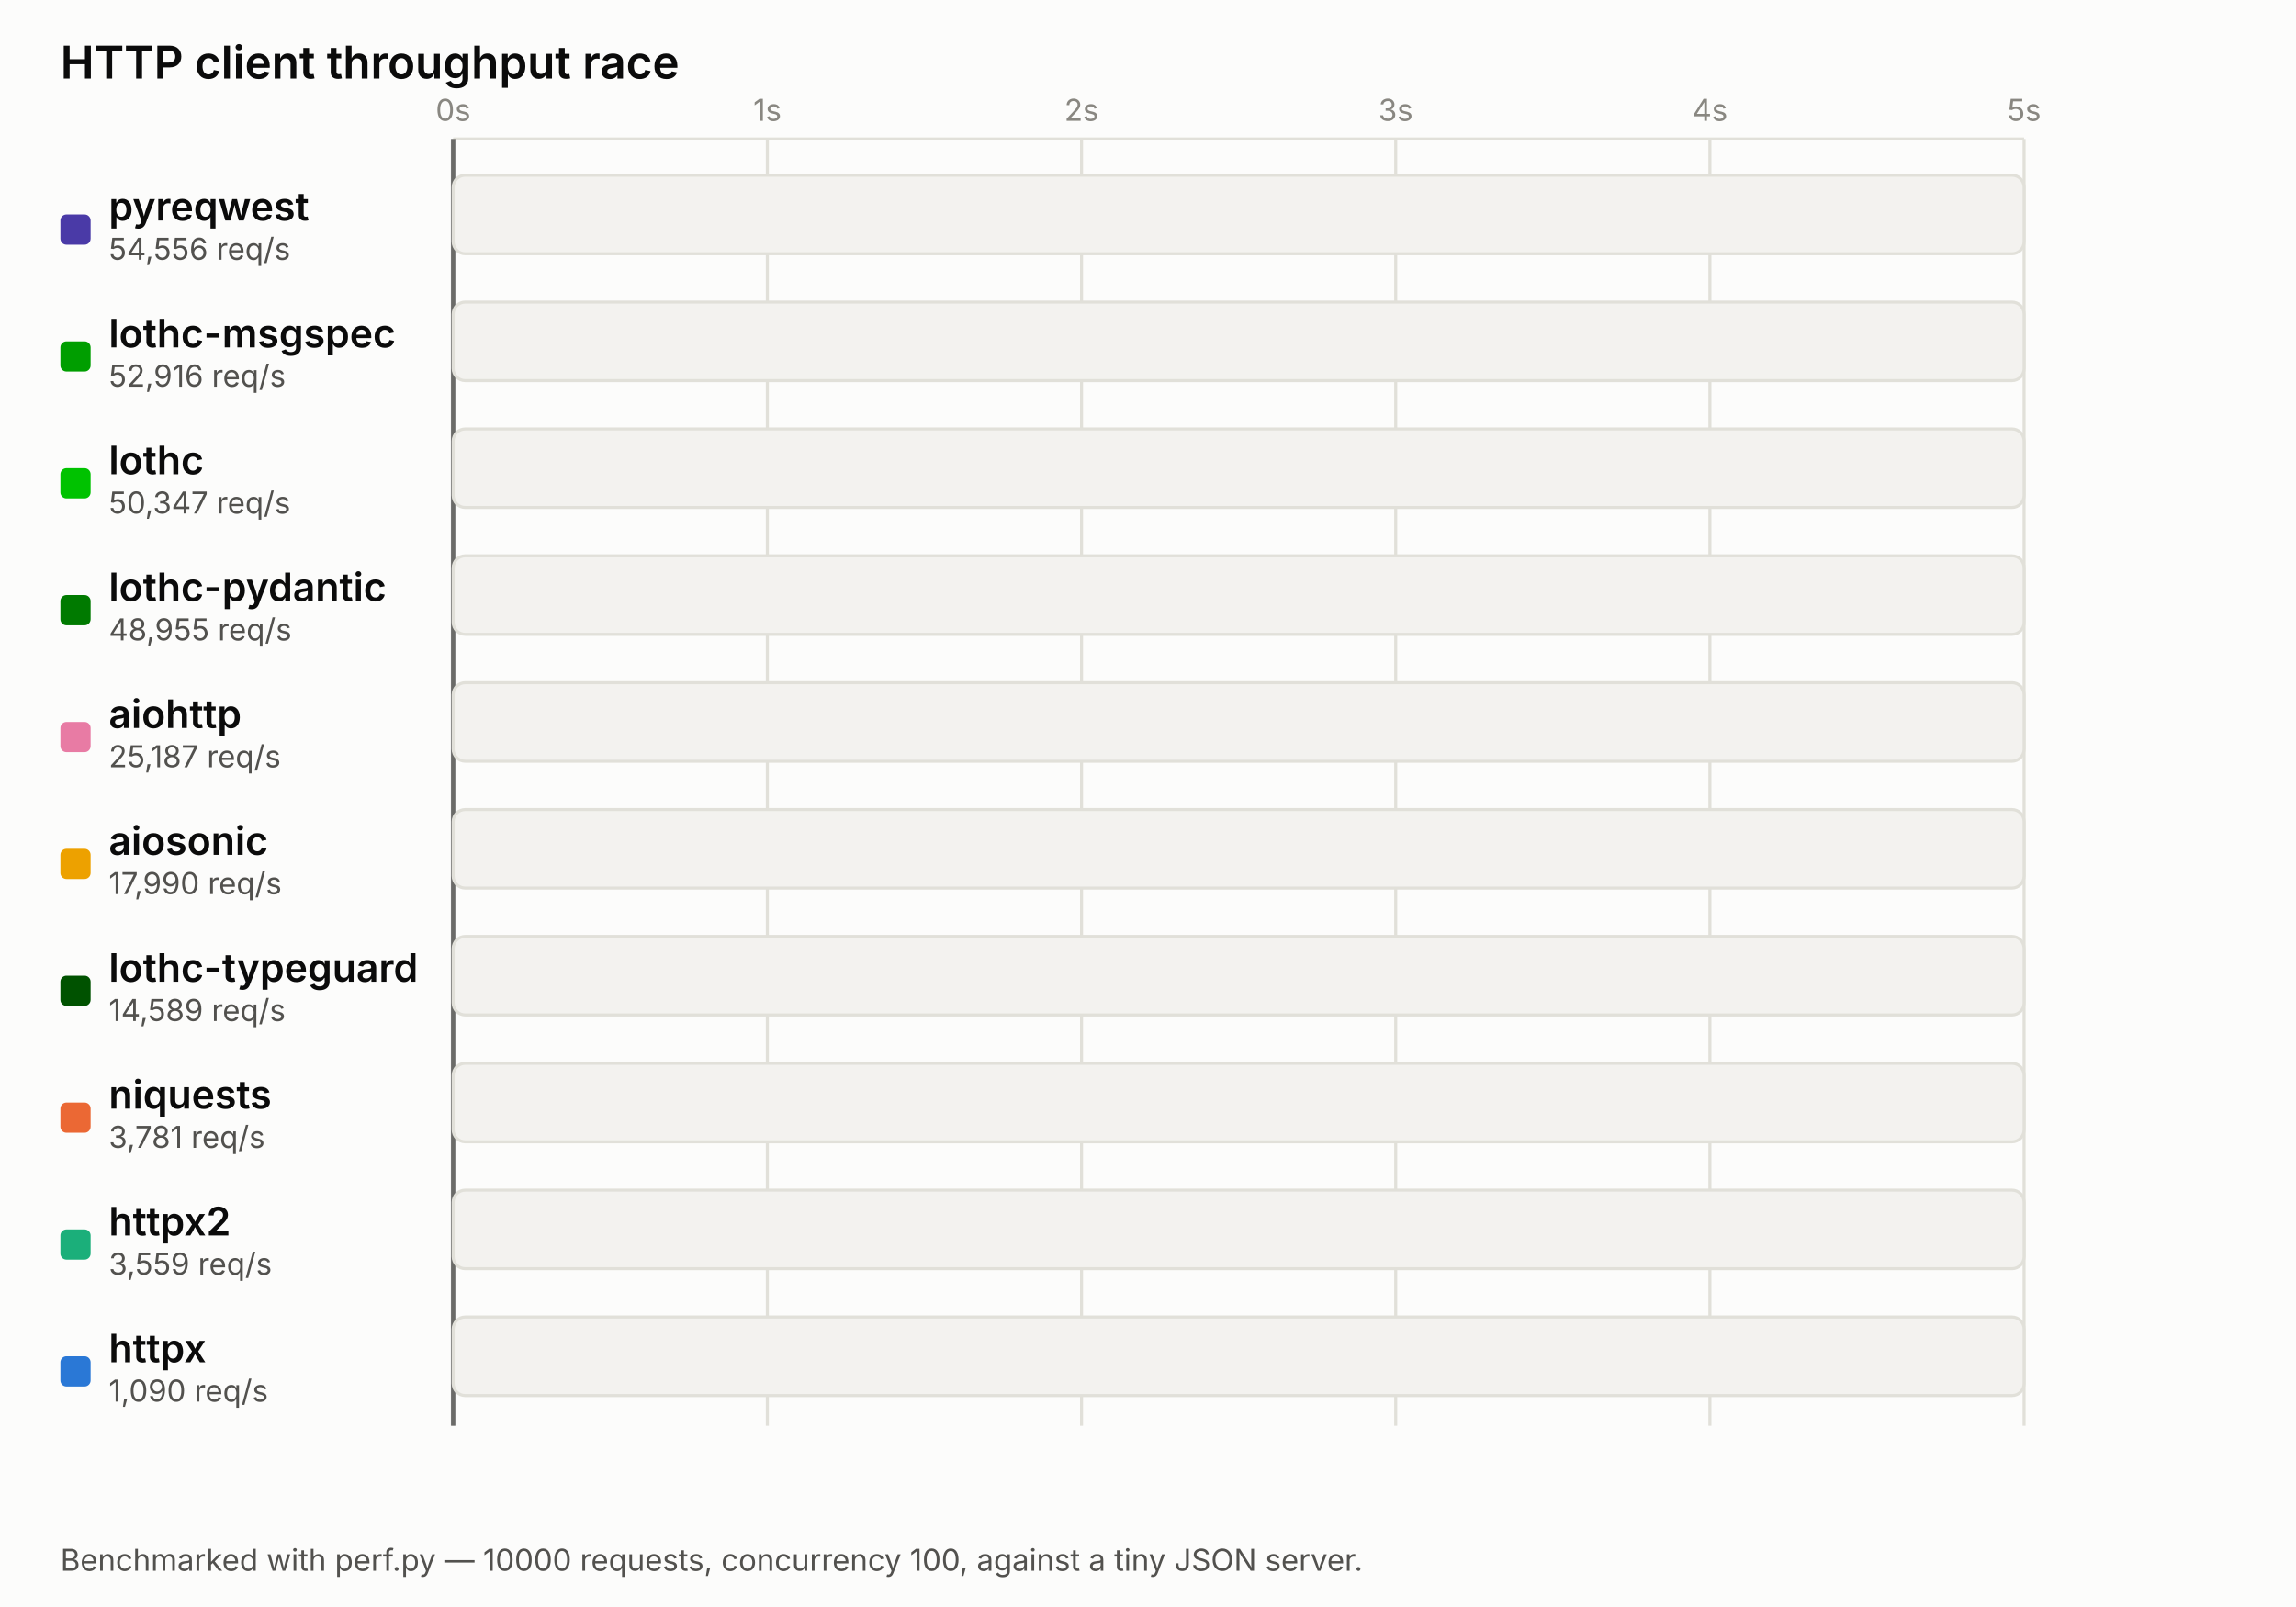
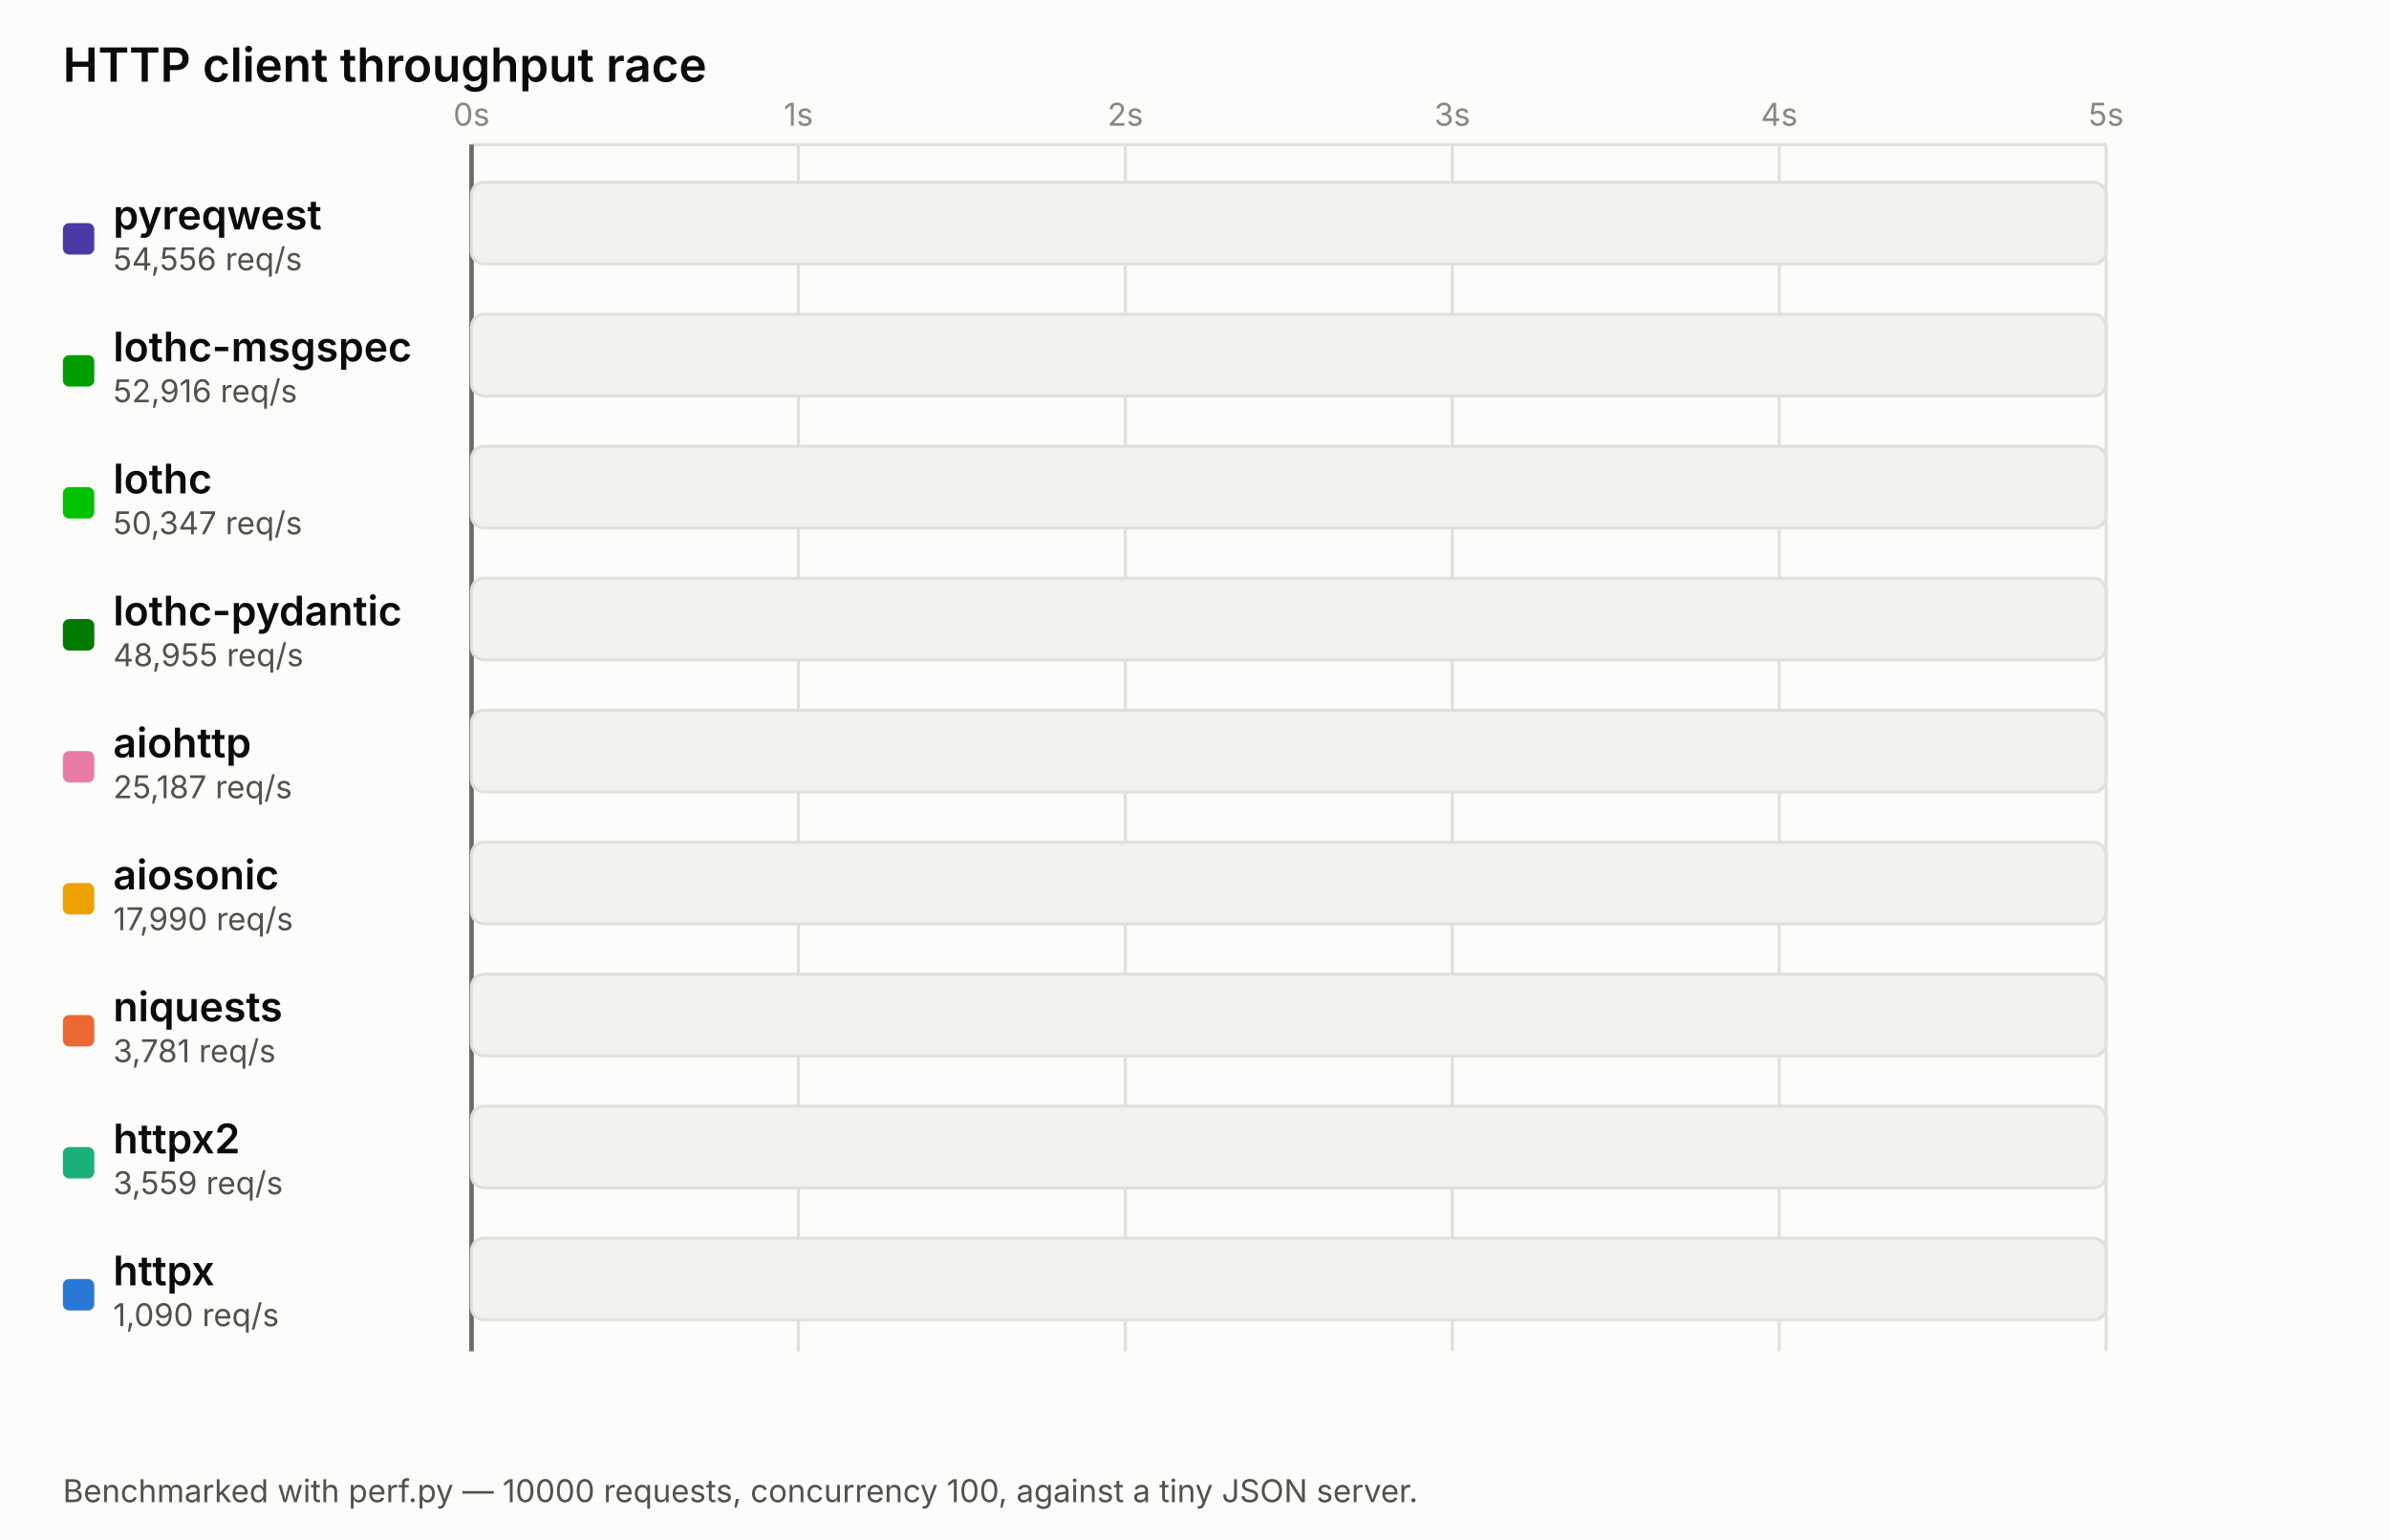
- <svg xmlns="http://www.w3.org/2000/svg" width="760" height="532" viewBox="0 0 760 532">
+ <svg xmlns="http://www.w3.org/2000/svg" width="760" height="490" viewBox="0 0 760 490">
  <style>
    text { font-family: system-ui, -apple-system, "Segoe UI", sans-serif; }
    .title { font-size: 15px; fill: #0b0b0b; font-weight: 600; }
    .tick { font-size: 10px; fill: #898781; }
    .name { font-size: 13px; fill: #0b0b0b; font-weight: 600; }
    .rate { font-size: 10px; fill: #52514e; }
    .badge { font-size: 12px; font-weight: 700; }
    .track { fill: #f3f2ef; stroke: #e1e0d9; }
    .grid { stroke: #e1e0d9; stroke-width: 1; }
    .playhead { stroke: #0b0b0b; stroke-width: 1.5; opacity: 0.55; }

    /* One 8s loop: the race runs 0-62.500% (0-5s of
       "race time"), then every bar holds its final state for the remaining
       3s so the finish badges stay readable before it resets. */
    #playhead { animation: playhead 8s linear infinite; }
    #bar-pyreqwest { animation: fill-pyreqwest 8s linear infinite; }
    #badge-pyreqwest { animation: show-pyreqwest 8s step-end infinite; }
    @keyframes fill-pyreqwest { 0% { width: 0; } 1.249% { width: 520px; } 100% { width: 520px; } }
    @keyframes show-pyreqwest { 0% { opacity: 0; } 1.249% { opacity: 1; } 100% { opacity: 1; } }
    #bar-lothc-msgspec { animation: fill-lothc-msgspec 8s linear infinite; }
    #badge-lothc-msgspec { animation: show-lothc-msgspec 8s step-end infinite; }
    @keyframes fill-lothc-msgspec { 0% { width: 0; } 1.288% { width: 520px; } 100% { width: 520px; } }
    @keyframes show-lothc-msgspec { 0% { opacity: 0; } 1.288% { opacity: 1; } 100% { opacity: 1; } }
    #bar-lothc { animation: fill-lothc 8s linear infinite; }
    #badge-lothc { animation: show-lothc 8s step-end infinite; }
    @keyframes fill-lothc { 0% { width: 0; } 1.353% { width: 520px; } 100% { width: 520px; } }
    @keyframes show-lothc { 0% { opacity: 0; } 1.353% { opacity: 1; } 100% { opacity: 1; } }
    #bar-lothc-pydantic { animation: fill-lothc-pydantic 8s linear infinite; }
    #badge-lothc-pydantic { animation: show-lothc-pydantic 8s step-end infinite; }
    @keyframes fill-lothc-pydantic { 0% { width: 0; } 1.392% { width: 520px; } 100% { width: 520px; } }
    @keyframes show-lothc-pydantic { 0% { opacity: 0; } 1.392% { opacity: 1; } 100% { opacity: 1; } }
    #bar-aiohttp { animation: fill-aiohttp 8s linear infinite; }
    #badge-aiohttp { animation: show-aiohttp 8s step-end infinite; }
    @keyframes fill-aiohttp { 0% { width: 0; } 2.705% { width: 520px; } 100% { width: 520px; } }
    @keyframes show-aiohttp { 0% { opacity: 0; } 2.705% { opacity: 1; } 100% { opacity: 1; } }
    #bar-aiosonic { animation: fill-aiosonic 8s linear infinite; }
    #badge-aiosonic { animation: show-aiosonic 8s step-end infinite; }
    @keyframes fill-aiosonic { 0% { width: 0; } 3.787% { width: 520px; } 100% { width: 520px; } }
    @keyframes show-aiosonic { 0% { opacity: 0; } 3.787% { opacity: 1; } 100% { opacity: 1; } }
-     #bar-lothc-typeguard { animation: fill-lothc-typeguard 8s linear infinite; }
-     #badge-lothc-typeguard { animation: show-lothc-typeguard 8s step-end infinite; }
-     @keyframes fill-lothc-typeguard { 0% { width: 0; } 4.670% { width: 520px; } 100% { width: 520px; } }
-     @keyframes show-lothc-typeguard { 0% { opacity: 0; } 4.670% { opacity: 1; } 100% { opacity: 1; } }
    #bar-niquests { animation: fill-niquests 8s linear infinite; }
    #badge-niquests { animation: show-niquests 8s step-end infinite; }
    @keyframes fill-niquests { 0% { width: 0; } 18.021% { width: 520px; } 100% { width: 520px; } }
    @keyframes show-niquests { 0% { opacity: 0; } 18.021% { opacity: 1; } 100% { opacity: 1; } }
    #bar-httpx2 { animation: fill-httpx2 8s linear infinite; }
    #badge-httpx2 { animation: show-httpx2 8s step-end infinite; }
    @keyframes fill-httpx2 { 0% { width: 0; } 19.142% { width: 520px; } 100% { width: 520px; } }
    @keyframes show-httpx2 { 0% { opacity: 0; } 19.142% { opacity: 1; } 100% { opacity: 1; } }
    #bar-httpx { animation: fill-httpx 8s linear infinite; }
    #badge-httpx { animation: show-httpx 8s step-end infinite; }
    @keyframes fill-httpx { 0% { width: 0; } 62.500% { width: 520px; } 100% { width: 520px; } }
    @keyframes show-httpx { 0% { opacity: 0; } 62.500% { opacity: 1; } 100% { opacity: 1; } }

    @keyframes playhead {
      0% { transform: translateX(0); }
      62.500% { transform: translateX(520px); }
      100% { transform: translateX(520px); }
    }
  </style>
-   <rect width="760" height="532" fill="#fcfcfb" />
+   <rect width="760" height="490" fill="#fcfcfb" />
  <text x="20" y="26" class="title">HTTP client throughput race</text>
  <g>
    <line x1="150" y1="46" x2="670" y2="46" class="grid" />
-     <line x1="150.0" y1="46" x2="150.0" y2="472" class="grid" />
-     <line x1="254.0" y1="46" x2="254.0" y2="472" class="grid" />
-     <line x1="358.0" y1="46" x2="358.0" y2="472" class="grid" />
-     <line x1="462.0" y1="46" x2="462.0" y2="472" class="grid" />
-     <line x1="566.0" y1="46" x2="566.0" y2="472" class="grid" />
-     <line x1="670.0" y1="46" x2="670.0" y2="472" class="grid" />
+     <line x1="150.0" y1="46" x2="150.0" y2="430" class="grid" />
+     <line x1="254.0" y1="46" x2="254.0" y2="430" class="grid" />
+     <line x1="358.0" y1="46" x2="358.0" y2="430" class="grid" />
+     <line x1="462.0" y1="46" x2="462.0" y2="430" class="grid" />
+     <line x1="566.0" y1="46" x2="566.0" y2="430" class="grid" />
+     <line x1="670.0" y1="46" x2="670.0" y2="430" class="grid" />
    <text x="150.0" y="40" class="tick" text-anchor="middle">0s</text>
    <text x="254.0" y="40" class="tick" text-anchor="middle">1s</text>
    <text x="358.0" y="40" class="tick" text-anchor="middle">2s</text>
    <text x="462.0" y="40" class="tick" text-anchor="middle">3s</text>
    <text x="566.0" y="40" class="tick" text-anchor="middle">4s</text>
    <text x="670.0" y="40" class="tick" text-anchor="middle">5s</text>
    <g id="playhead">
-       <line x1="150" y1="46" x2="150" y2="472" class="playhead" />
+       <line x1="150" y1="46" x2="150" y2="430" class="playhead" />
    </g>
  </g>
  <g>
    <rect x="150" y="58" width="520" height="26" rx="4" class="track" />
    <rect id="bar-pyreqwest" x="150" y="58" height="26" rx="4" width="0" fill="#4a3aa7" />
    <rect x="20" y="71.0" width="10" height="10" rx="2" fill="#4a3aa7" />
    <text x="36" y="73.0" class="name">pyreqwest</text>
    <text x="36" y="86.0" class="rate">54,556 req/s</text>
    <g id="badge-pyreqwest" opacity="0">
      <text x="680" y="80.0" class="badge" fill="#4a3aa7">
        ✓ 0.10s
      </text>
    </g>
  </g>
  <g>
    <rect x="150" y="100" width="520" height="26" rx="4" class="track" />
    <rect id="bar-lothc-msgspec" x="150" y="100" height="26" rx="4" width="0" fill="#009e00" />
    <rect x="20" y="113.0" width="10" height="10" rx="2" fill="#009e00" />
    <text x="36" y="115.0" class="name">lothc-msgspec</text>
    <text x="36" y="128.0" class="rate">52,916 req/s</text>
    <g id="badge-lothc-msgspec" opacity="0">
      <text x="680" y="122.0" class="badge" fill="#009e00">
        ✓ 0.10s
      </text>
    </g>
  </g>
  <g>
    <rect x="150" y="142" width="520" height="26" rx="4" class="track" />
    <rect id="bar-lothc" x="150" y="142" height="26" rx="4" width="0" fill="#00c200" />
    <rect x="20" y="155.0" width="10" height="10" rx="2" fill="#00c200" />
    <text x="36" y="157.0" class="name">lothc</text>
    <text x="36" y="170.0" class="rate">50,347 req/s</text>
    <g id="badge-lothc" opacity="0">
      <text x="680" y="164.0" class="badge" fill="#00c200">
        ✓ 0.11s
      </text>
    </g>
  </g>
  <g>
    <rect x="150" y="184" width="520" height="26" rx="4" class="track" />
    <rect id="bar-lothc-pydantic" x="150" y="184" height="26" rx="4" width="0" fill="#007a00" />
    <rect x="20" y="197.0" width="10" height="10" rx="2" fill="#007a00" />
    <text x="36" y="199.0" class="name">lothc-pydantic</text>
    <text x="36" y="212.0" class="rate">48,955 req/s</text>
    <g id="badge-lothc-pydantic" opacity="0">
      <text x="680" y="206.0" class="badge" fill="#007a00">
        ✓ 0.11s
      </text>
    </g>
  </g>
  <g>
    <rect x="150" y="226" width="520" height="26" rx="4" class="track" />
    <rect id="bar-aiohttp" x="150" y="226" height="26" rx="4" width="0" fill="#e87ba4" />
    <rect x="20" y="239.0" width="10" height="10" rx="2" fill="#e87ba4" />
    <text x="36" y="241.0" class="name">aiohttp</text>
    <text x="36" y="254.0" class="rate">25,187 req/s</text>
    <g id="badge-aiohttp" opacity="0">
      <text x="680" y="248.0" class="badge" fill="#e87ba4">
        ✓ 0.22s
      </text>
    </g>
  </g>
  <g>
    <rect x="150" y="268" width="520" height="26" rx="4" class="track" />
    <rect id="bar-aiosonic" x="150" y="268" height="26" rx="4" width="0" fill="#eda100" />
    <rect x="20" y="281.0" width="10" height="10" rx="2" fill="#eda100" />
    <text x="36" y="283.0" class="name">aiosonic</text>
    <text x="36" y="296.0" class="rate">17,990 req/s</text>
    <g id="badge-aiosonic" opacity="0">
      <text x="680" y="290.0" class="badge" fill="#eda100">
        ✓ 0.30s
      </text>
    </g>
  </g>
  <g>
    <rect x="150" y="310" width="520" height="26" rx="4" class="track" />
-     <rect id="bar-lothc-typeguard" x="150" y="310" height="26" rx="4" width="0" fill="#005200" />
-     <rect x="20" y="323.0" width="10" height="10" rx="2" fill="#005200" />
-     <text x="36" y="325.0" class="name">lothc-typeguard</text>
-     <text x="36" y="338.0" class="rate">14,589 req/s</text>
-     <g id="badge-lothc-typeguard" opacity="0">
-       <text x="680" y="332.0" class="badge" fill="#005200">
-         ✓ 0.37s
+     <rect id="bar-niquests" x="150" y="310" height="26" rx="4" width="0" fill="#eb6834" />
+     <rect x="20" y="323.0" width="10" height="10" rx="2" fill="#eb6834" />
+     <text x="36" y="325.0" class="name">niquests</text>
+     <text x="36" y="338.0" class="rate">3,781 req/s</text>
+     <g id="badge-niquests" opacity="0">
+       <text x="680" y="332.0" class="badge" fill="#eb6834">
+         ✓ 1.44s
      </text>
    </g>
  </g>
  <g>
    <rect x="150" y="352" width="520" height="26" rx="4" class="track" />
-     <rect id="bar-niquests" x="150" y="352" height="26" rx="4" width="0" fill="#eb6834" />
-     <rect x="20" y="365.0" width="10" height="10" rx="2" fill="#eb6834" />
-     <text x="36" y="367.0" class="name">niquests</text>
-     <text x="36" y="380.0" class="rate">3,781 req/s</text>
-     <g id="badge-niquests" opacity="0">
-       <text x="680" y="374.0" class="badge" fill="#eb6834">
-         ✓ 1.44s
+     <rect id="bar-httpx2" x="150" y="352" height="26" rx="4" width="0" fill="#1baf7a" />
+     <rect x="20" y="365.0" width="10" height="10" rx="2" fill="#1baf7a" />
+     <text x="36" y="367.0" class="name">httpx2</text>
+     <text x="36" y="380.0" class="rate">3,559 req/s</text>
+     <g id="badge-httpx2" opacity="0">
+       <text x="680" y="374.0" class="badge" fill="#1baf7a">
+         ✓ 1.53s
      </text>
    </g>
  </g>
  <g>
    <rect x="150" y="394" width="520" height="26" rx="4" class="track" />
-     <rect id="bar-httpx2" x="150" y="394" height="26" rx="4" width="0" fill="#1baf7a" />
-     <rect x="20" y="407.0" width="10" height="10" rx="2" fill="#1baf7a" />
-     <text x="36" y="409.0" class="name">httpx2</text>
-     <text x="36" y="422.0" class="rate">3,559 req/s</text>
-     <g id="badge-httpx2" opacity="0">
-       <text x="680" y="416.0" class="badge" fill="#1baf7a">
-         ✓ 1.53s
-       </text>
-     </g>
-   </g>
-   <g>
-     <rect x="150" y="436" width="520" height="26" rx="4" class="track" />
-     <rect id="bar-httpx" x="150" y="436" height="26" rx="4" width="0" fill="#2a78d6" />
-     <rect x="20" y="449.0" width="10" height="10" rx="2" fill="#2a78d6" />
-     <text x="36" y="451.0" class="name">httpx</text>
-     <text x="36" y="464.0" class="rate">1,090 req/s</text>
+     <rect id="bar-httpx" x="150" y="394" height="26" rx="4" width="0" fill="#2a78d6" />
+     <rect x="20" y="407.0" width="10" height="10" rx="2" fill="#2a78d6" />
+     <text x="36" y="409.0" class="name">httpx</text>
+     <text x="36" y="422.0" class="rate">1,090 req/s</text>
    <g id="badge-httpx" opacity="0">
-       <text x="680" y="458.0" class="badge" fill="#2a78d6">
+       <text x="680" y="416.0" class="badge" fill="#2a78d6">
        ✓ 5.00s
      </text>
    </g>
  </g>
-   <text x="20" y="520" class="rate">Benchmarked with perf.py — 10000 requests, concurrency 100, against a tiny JSON server.</text>
+   <text x="20" y="478" class="rate">Benchmarked with perf.py — 10000 requests, concurrency 100, against a tiny JSON server.</text>
</svg>
